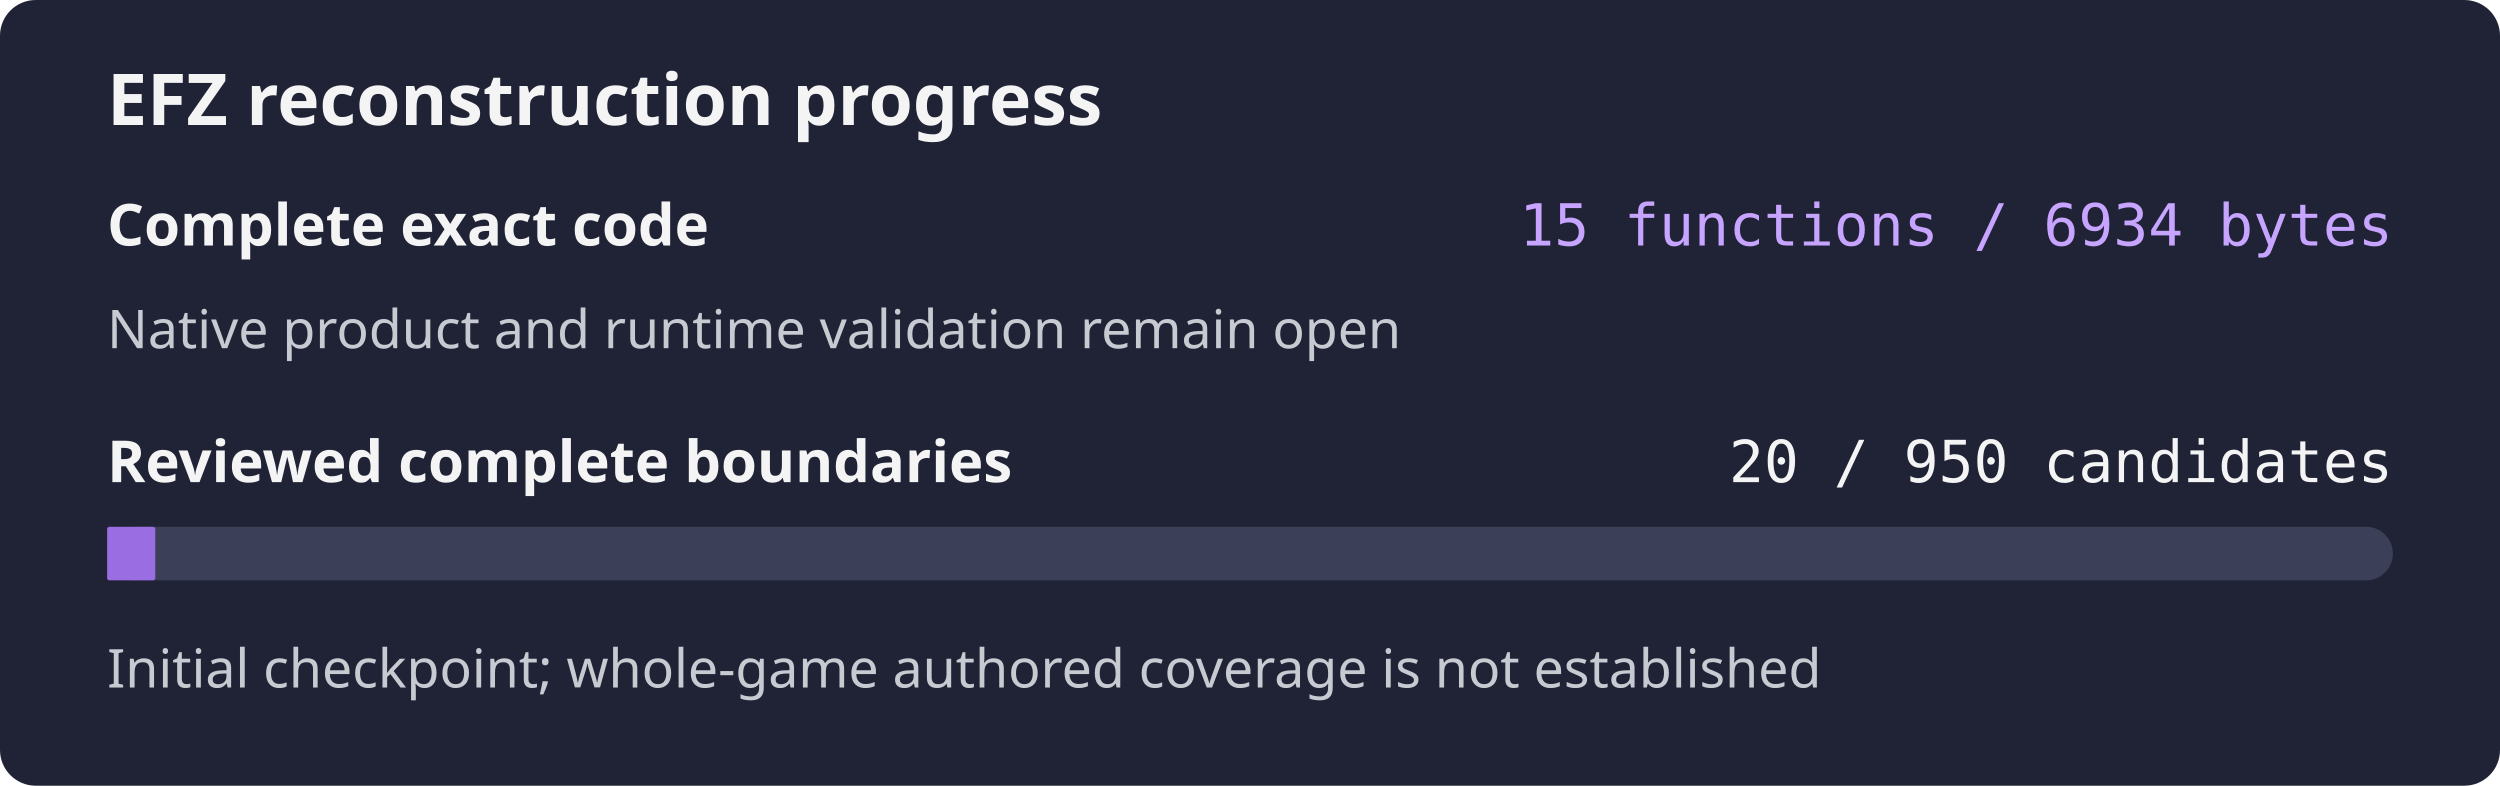
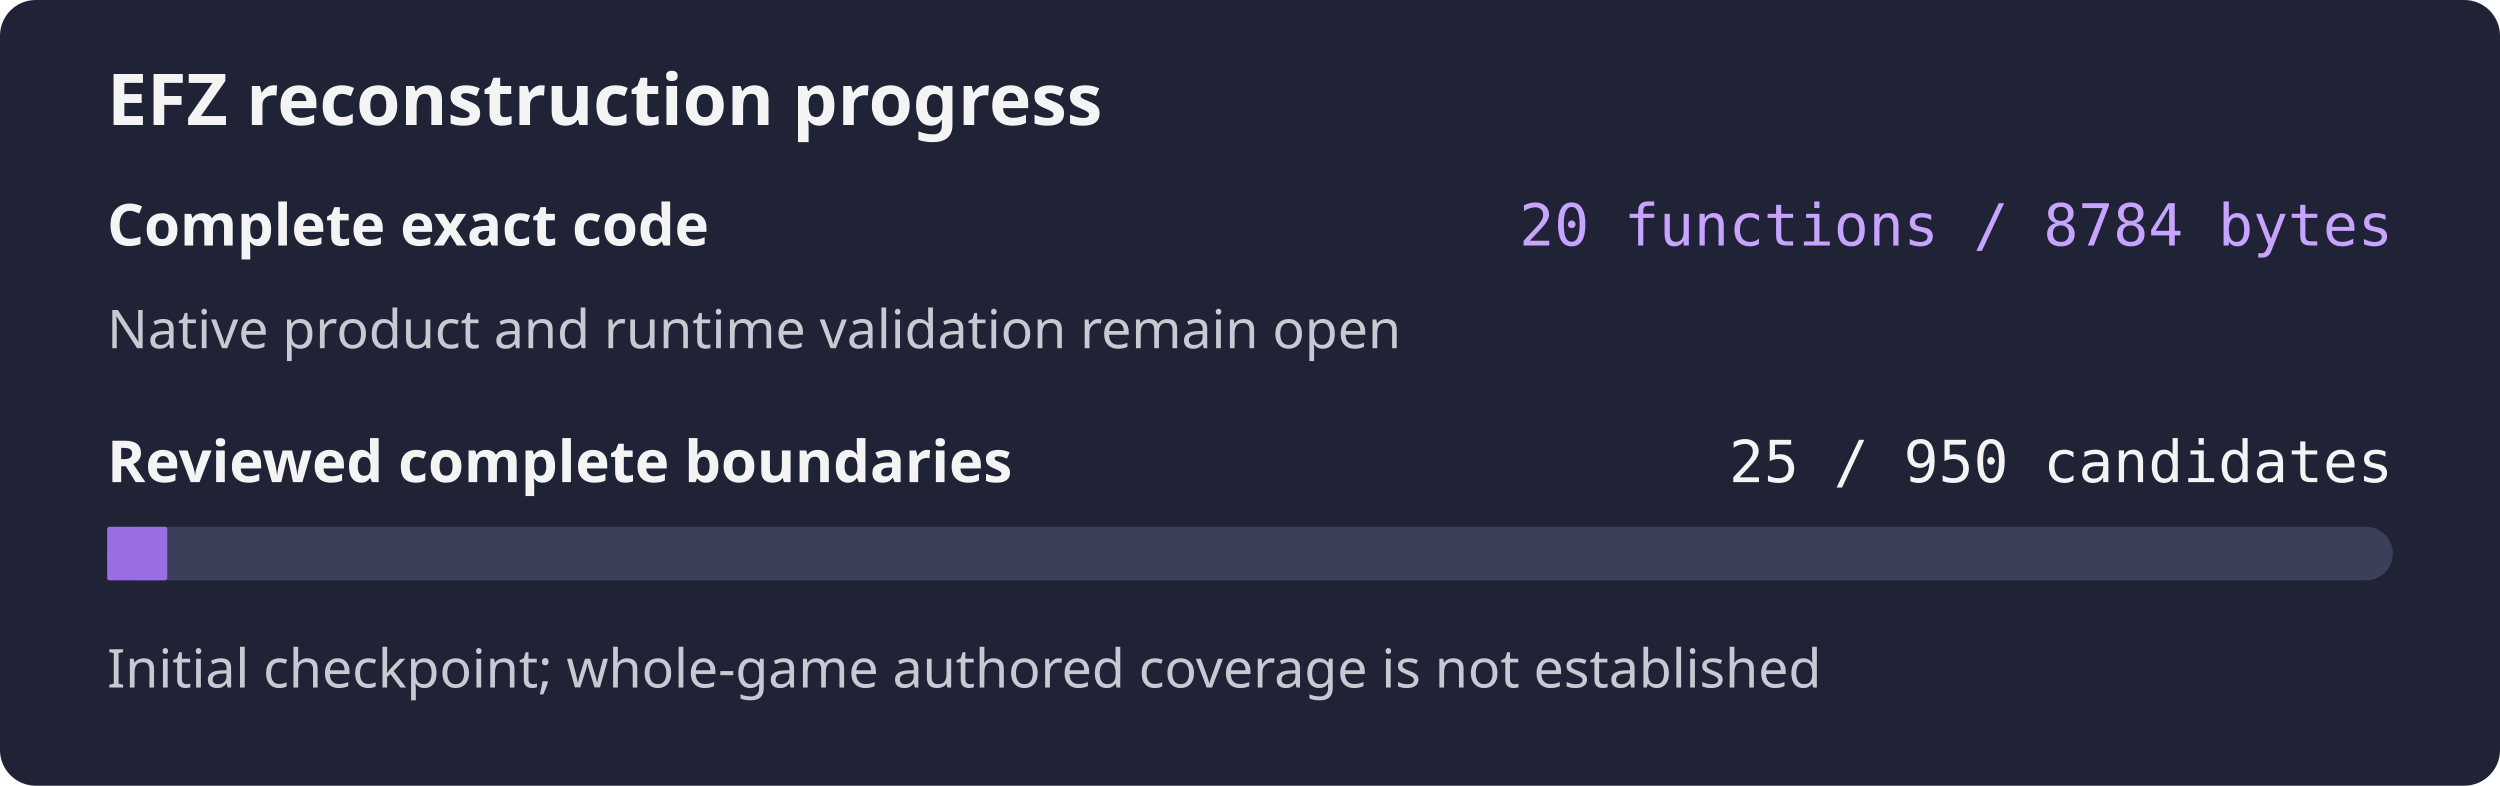
- <svg xmlns="http://www.w3.org/2000/svg" width="560" height="176" role="img" aria-label="EFZ reconstruction: 15 exact functions, 6934 exact bytes; 20 reviewed boundaries out of 950 candidates">
+ <svg xmlns="http://www.w3.org/2000/svg" width="560" height="176" role="img" aria-label="EFZ reconstruction: 20 exact functions, 8784 exact bytes; 25 reviewed boundaries out of 950 candidates">
  <rect width="560" height="176" rx="8" fill="#1f2335" />
  <text x="24" y="28" fill="#f4f4f5" font-family="sans-serif" font-size="16" font-weight="600">EFZ reconstruction progress</text>
  <text x="24" y="55" fill="#f4f4f5" font-family="sans-serif" font-size="13" font-weight="600">Complete exact code</text>
-   <text x="536" y="55" fill="#c7a4ff" text-anchor="end" font-family="monospace" font-size="13">15 functions / 6934 bytes</text>
+   <text x="536" y="55" fill="#c7a4ff" text-anchor="end" font-family="monospace" font-size="13">20 functions / 8784 bytes</text>
  <text x="24" y="78" fill="#c8cad2" font-family="sans-serif" font-size="12">Native product and runtime validation remain open</text>
  <text x="24" y="108" fill="#f4f4f5" font-family="sans-serif" font-size="13" font-weight="600">Reviewed complete boundaries</text>
-   <text x="536" y="108" fill="#f4f4f5" text-anchor="end" font-family="monospace" font-size="13">20 / 950 candidates</text>
+   <text x="536" y="108" fill="#f4f4f5" text-anchor="end" font-family="monospace" font-size="13">25 / 950 candidates</text>
  <rect x="24" y="118" width="512" height="12" rx="6" fill="#3b4058" />
-   <rect x="24" y="118" width="10.78" height="12" rx="0.5" fill="#9b6de3" />
+   <rect x="24" y="118" width="13.47" height="12" rx="0.5" fill="#9b6de3" />
  <text x="24" y="154" fill="#c8cad2" font-family="sans-serif" font-size="12">Initial checkpoint; whole-game authored coverage is not established</text>
</svg>
